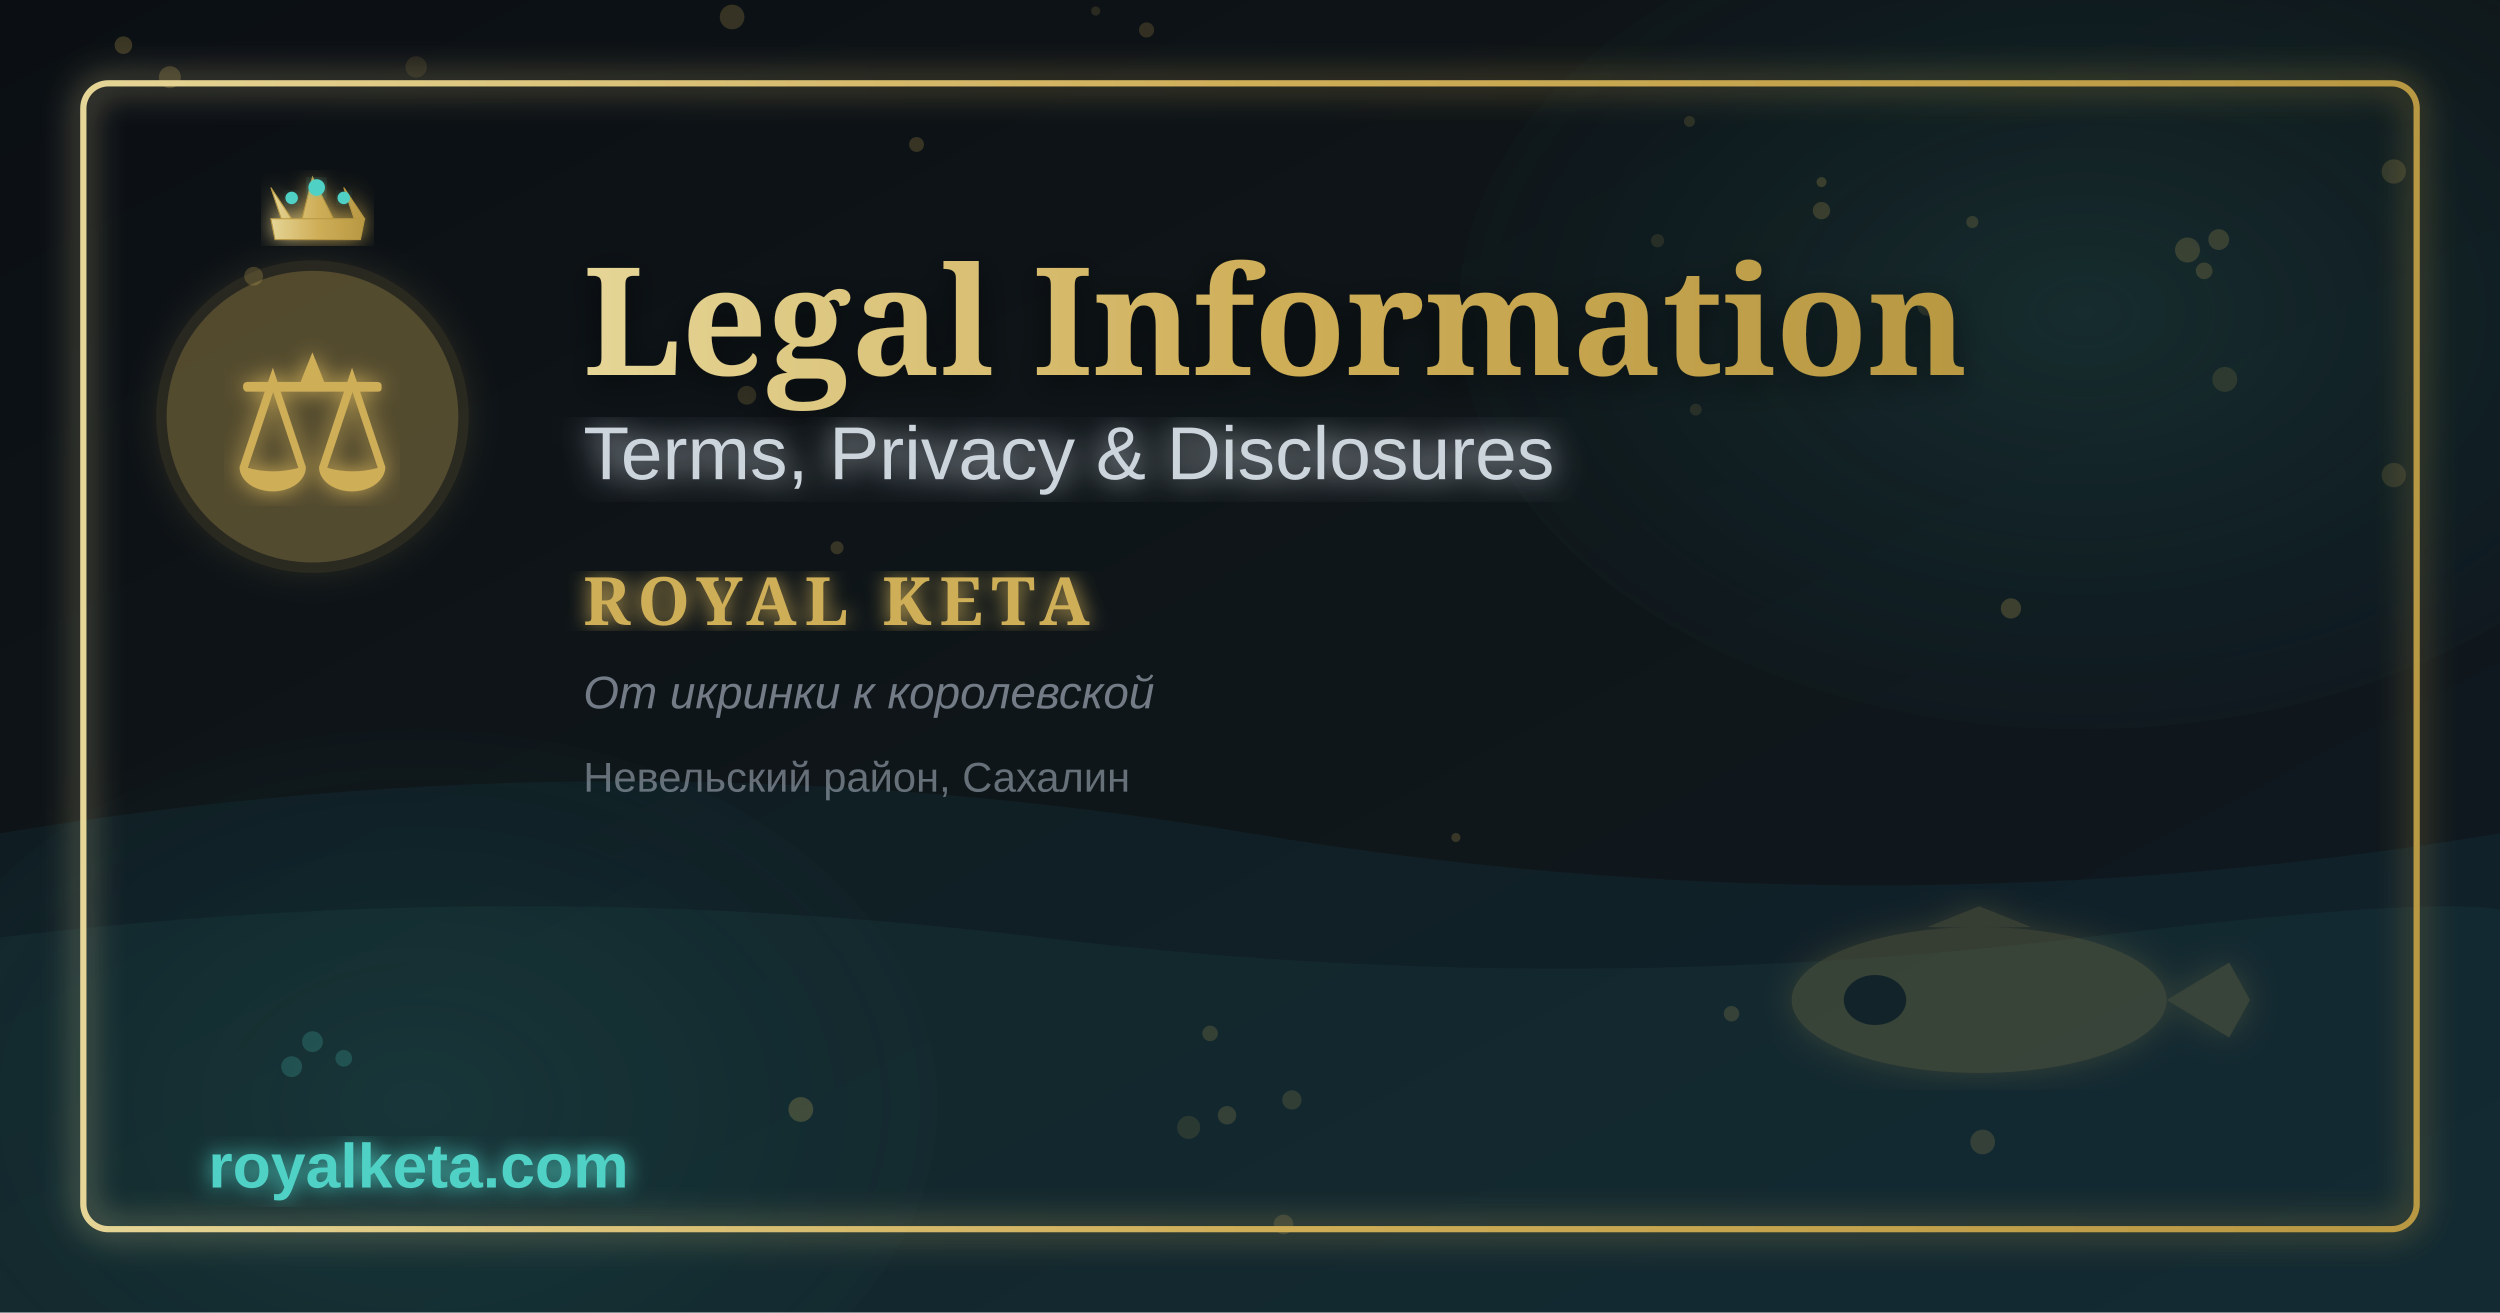
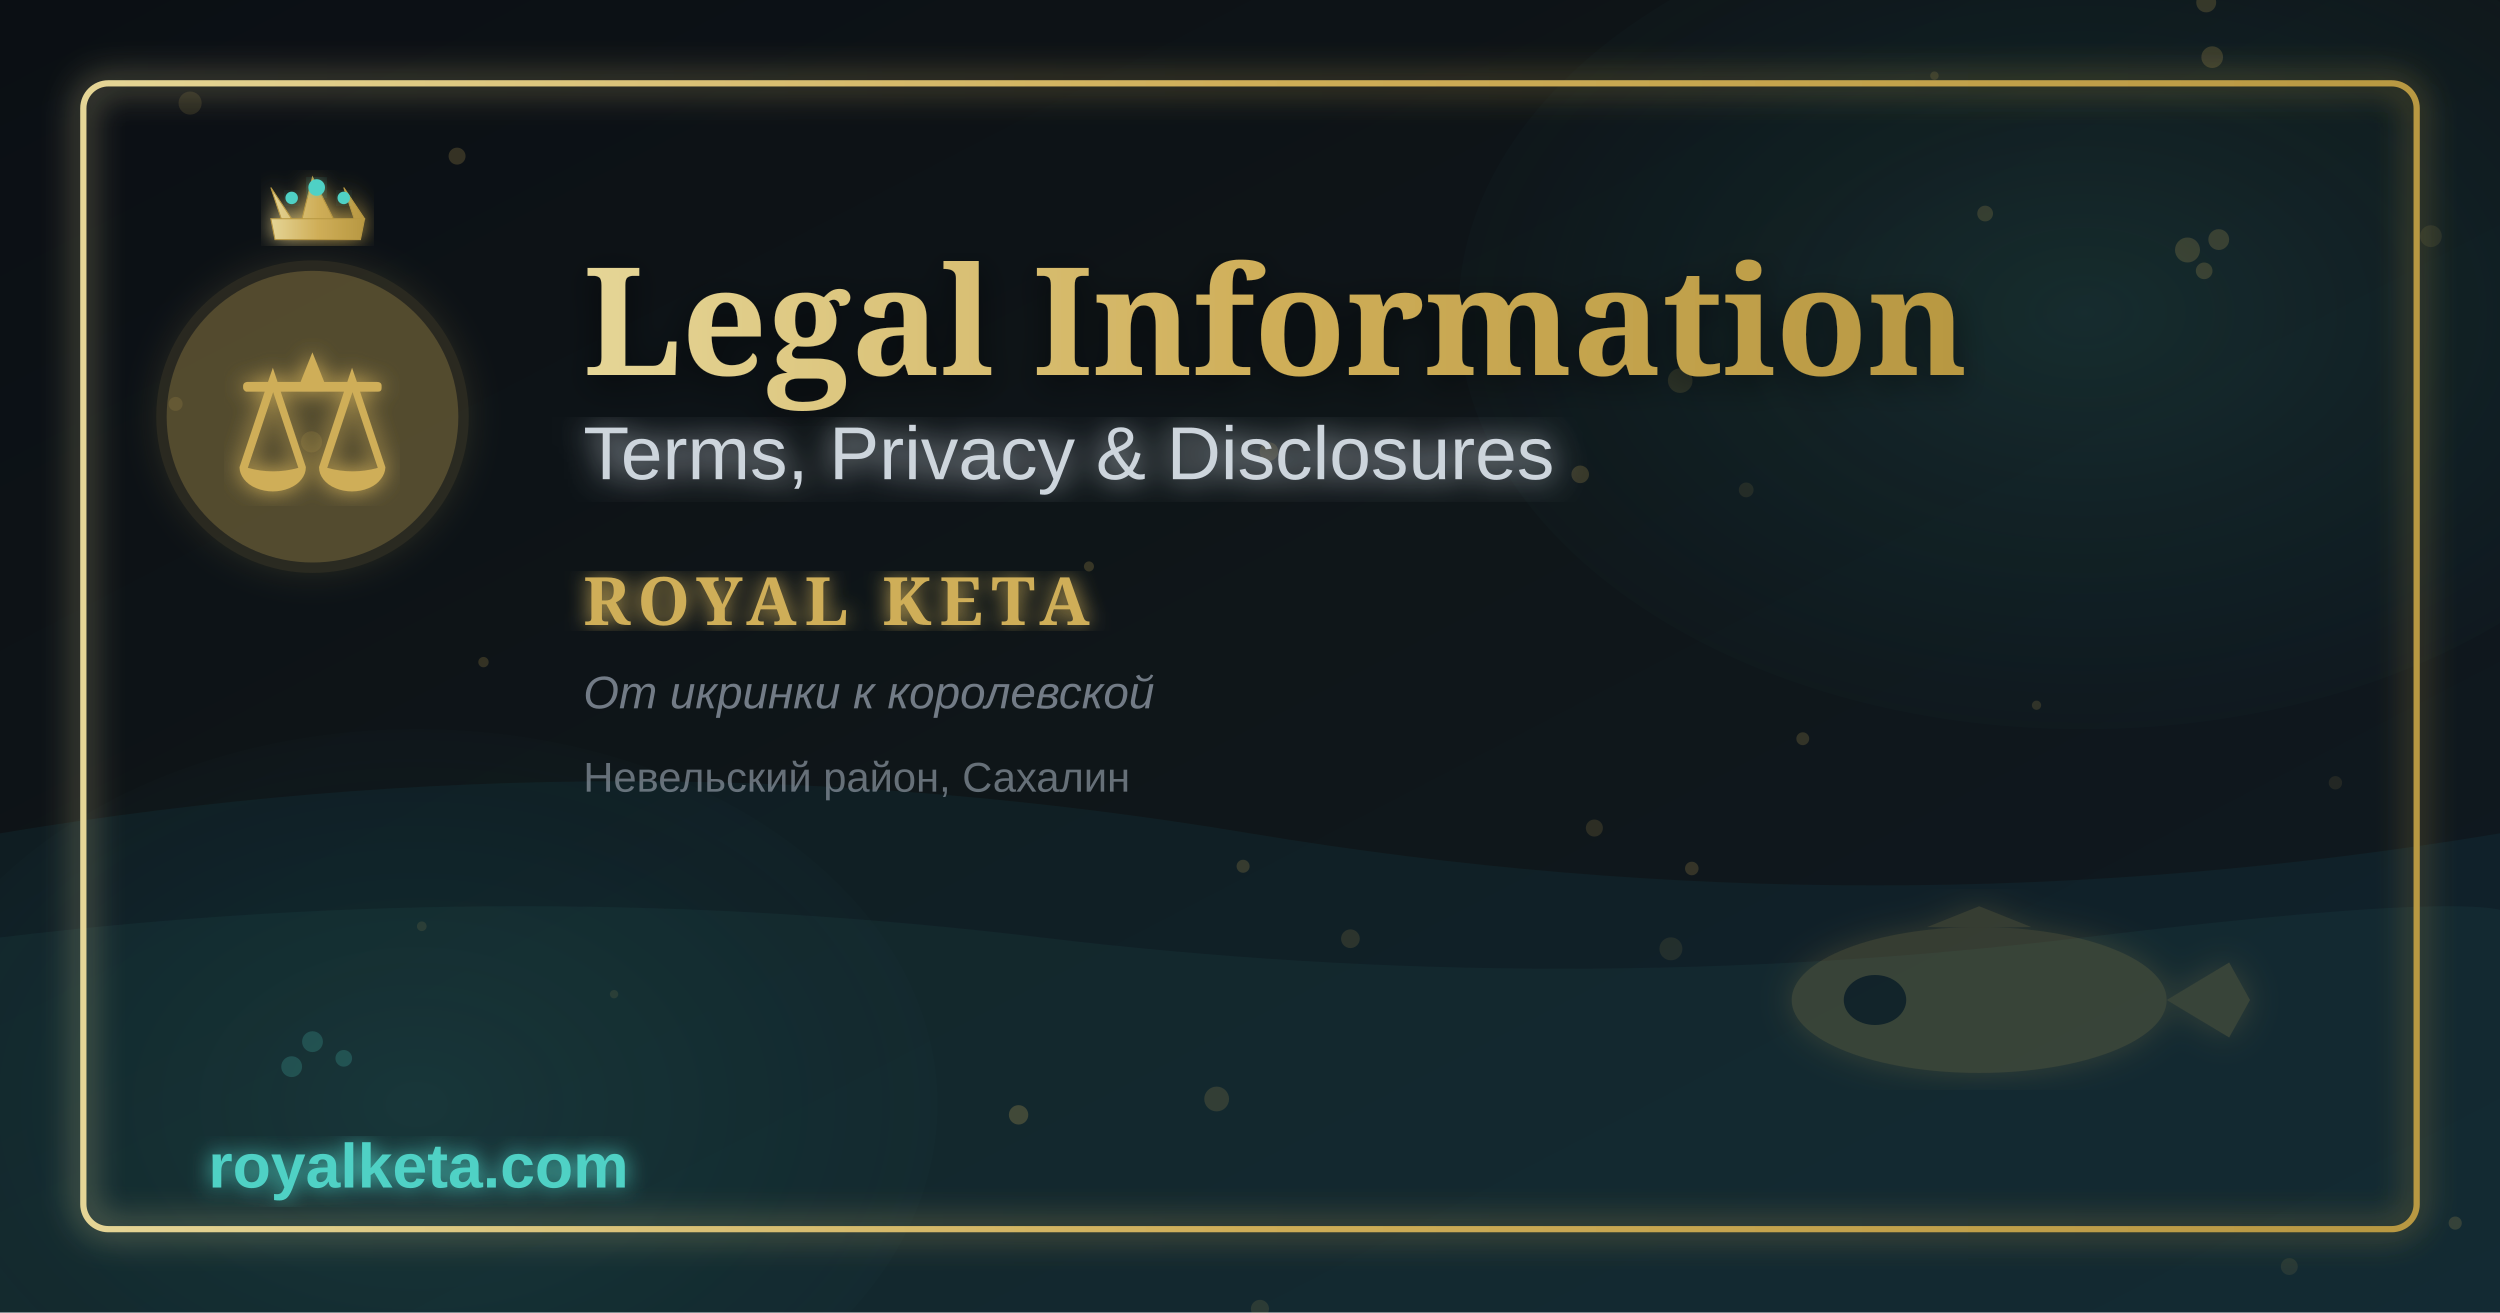
<svg xmlns="http://www.w3.org/2000/svg" width="1200" height="630">
  <defs>
    <linearGradient id="bgGradient" x1="0%" y1="0%" x2="100%" y2="100%">
      <stop offset="0%" style="stop-color:#0B0F14;stop-opacity:1" />
      <stop offset="50%" style="stop-color:#0F1619;stop-opacity:1" />
      <stop offset="100%" style="stop-color:#0F1922;stop-opacity:1" />
    </linearGradient>
    <linearGradient id="goldGradient" x1="0%" y1="0%" x2="100%" y2="0%">
      <stop offset="0%" style="stop-color:#E5D596;stop-opacity:1" />
      <stop offset="50%" style="stop-color:#CFAE58;stop-opacity:1" />
      <stop offset="100%" style="stop-color:#B89842;stop-opacity:1" />
    </linearGradient>
    <radialGradient id="oceanGradient" cx="50%" cy="50%" r="50%">
      <stop offset="0%" style="stop-color:#4FD1C5;stop-opacity:0.3" />
      <stop offset="100%" style="stop-color:#1E90A0;stop-opacity:0.05" />
    </radialGradient>
    <filter id="glow">
      <feGaussianBlur stdDeviation="5" result="coloredBlur" />
      <feMerge>
        <feMergeNode in="coloredBlur" />
        <feMergeNode in="SourceGraphic" />
      </feMerge>
    </filter>
    <filter id="softGlow">
      <feGaussianBlur stdDeviation="8" result="coloredBlur" />
      <feMerge>
        <feMergeNode in="coloredBlur" />
        <feMergeNode in="SourceGraphic" />
      </feMerge>
    </filter>
    <filter id="shadow">
      <feDropShadow dx="0" dy="4" stdDeviation="8" flood-color="#000000" flood-opacity="0.5" />
    </filter>
  </defs>
  <rect width="1200" height="630" fill="url(#bgGradient)" />
  <ellipse cx="1000" cy="150" rx="300" ry="200" fill="url(#oceanGradient)" opacity="0.4" />
  <ellipse cx="200" cy="530" rx="250" ry="180" fill="url(#oceanGradient)" opacity="0.3" />
  <path d="M 0 400 Q 300 350 600 400 T 1200 400 L 1200 630 L 0 630 Z" fill="#1E90A0" opacity="0.08" />
  <path d="M 0 450 Q 250 420 500 450 T 1000 450 T 1200 450 L 1200 630 L 0 630 Z" fill="#4FD1C5" opacity="0.05" />
-   <circle cx="810.938" cy="58.278" r="2.638" fill="#CFAE58" opacity="0.155" />
-   <circle cx="965.252" cy="292.052" r="4.861" fill="#CFAE58" opacity="0.235" />
-   <circle cx="351.407" cy="8.154" r="5.93" fill="#CFAE58" opacity="0.218" />
-   <circle cx="874.345" cy="87.409" r="2.396" fill="#CFAE58" opacity="0.219" />
-   <circle cx="874.297" cy="101.106" r="4.167" fill="#CFAE58" opacity="0.21" />
-   <circle cx="1149.013" cy="228.032" r="5.849" fill="#CFAE58" opacity="0.159" />
-   <circle cx="525.934" cy="5.288" r="2.19" fill="#CFAE58" opacity="0.16" />
-   <circle cx="1067.894" cy="182.111" r="5.999" fill="#CFAE58" opacity="0.144" />
-   <circle cx="831.124" cy="486.593" r="3.721" fill="#CFAE58" opacity="0.191" />
-   <circle cx="81.532" cy="37.049" r="5.292" fill="#CFAE58" opacity="0.245" />
-   <circle cx="439.946" cy="69.36" r="3.572" fill="#CFAE58" opacity="0.22" />
-   <circle cx="588.965" cy="535.323" r="4.427" fill="#CFAE58" opacity="0.184" />
-   <circle cx="59.237" cy="21.682" r="4.221" fill="#CFAE58" opacity="0.243" />
-   <circle cx="925.106" cy="146.835" r="4.69" fill="#CFAE58" opacity="0.181" />
-   <circle cx="550.345" cy="14.376" r="3.645" fill="#CFAE58" opacity="0.194" />
-   <circle cx="358.497" cy="189.722" r="4.508" fill="#CFAE58" opacity="0.205" />
-   <circle cx="946.709" cy="106.562" r="2.894" fill="#CFAE58" opacity="0.187" />
-   <circle cx="199.768" cy="32.143" r="5.134" fill="#CFAE58" opacity="0.121" />
-   <circle cx="795.649" cy="115.54" r="3.176" fill="#CFAE58" opacity="0.123" />
-   <circle cx="580.851" cy="496.041" r="3.726" fill="#CFAE58" opacity="0.184" />
-   <circle cx="951.677" cy="548.144" r="5.931" fill="#CFAE58" opacity="0.181" />
-   <circle cx="1149.027" cy="82.309" r="5.855" fill="#CFAE58" opacity="0.176" />
-   <circle cx="384.398" cy="532.543" r="5.955" fill="#CFAE58" opacity="0.249" />
-   <circle cx="121.752" cy="132.599" r="4.511" fill="#CFAE58" opacity="0.24" />
-   <circle cx="813.958" cy="196.595" r="2.84" fill="#CFAE58" opacity="0.13" />
-   <circle cx="620.095" cy="527.976" r="4.635" fill="#CFAE58" opacity="0.161" />
-   <circle cx="401.784" cy="262.919" r="3.113" fill="#CFAE58" opacity="0.213" />
-   <circle cx="570.545" cy="541.162" r="5.541" fill="#CFAE58" opacity="0.127" />
-   <circle cx="698.815" cy="402.01" r="2.172" fill="#CFAE58" opacity="0.215" />
-   <circle cx="616.087" cy="587.729" r="4.71" fill="#CFAE58" opacity="0.182" />
+   <circle cx="488.915" cy="535.123" r="4.653" fill="#CFAE58" opacity="0.247" />
+   <circle cx="202.448" cy="444.608" r="2.31" fill="#CFAE58" opacity="0.123" />
+   <circle cx="648.197" cy="450.586" r="4.489" fill="#CFAE58" opacity="0.146" />
+   <circle cx="806.494" cy="182.706" r="5.915" fill="#CFAE58" opacity="0.152" />
+   <circle cx="149.527" cy="212.1" r="5.072" fill="#CFAE58" opacity="0.14" />
+   <circle cx="609.099" cy="216.758" r="4.479" fill="#CFAE58" opacity="0.153" />
+   <circle cx="232.072" cy="317.818" r="2.486" fill="#CFAE58" opacity="0.198" />
+   <circle cx="583.995" cy="527.518" r="5.951" fill="#CFAE58" opacity="0.171" />
+   <circle cx="1098.867" cy="607.94" r="4.061" fill="#CFAE58" opacity="0.107" />
+   <circle cx="1178.502" cy="587.085" r="3.154" fill="#CFAE58" opacity="0.184" />
+   <circle cx="838.178" cy="235.158" r="3.543" fill="#CFAE58" opacity="0.107" />
+   <circle cx="1061.859" cy="27.438" r="5.204" fill="#CFAE58" opacity="0.206" />
+   <circle cx="865.332" cy="354.589" r="3.091" fill="#CFAE58" opacity="0.191" />
+   <circle cx="522.697" cy="271.886" r="2.413" fill="#CFAE58" opacity="0.212" />
+   <circle cx="928.516" cy="36.331" r="2.028" fill="#CFAE58" opacity="0.149" />
+   <circle cx="604.773" cy="628.254" r="4.343" fill="#CFAE58" opacity="0.14" />
+   <circle cx="294.743" cy="477.209" r="2.005" fill="#CFAE58" opacity="0.11" />
+   <circle cx="802.04" cy="455.427" r="5.515" fill="#CFAE58" opacity="0.104" />
+   <circle cx="952.866" cy="102.5" r="3.78" fill="#CFAE58" opacity="0.186" />
+   <circle cx="765.301" cy="397.461" r="4.098" fill="#CFAE58" opacity="0.153" />
+   <circle cx="977.532" cy="338.508" r="2.209" fill="#CFAE58" opacity="0.171" />
+   <circle cx="758.507" cy="227.69" r="4.224" fill="#CFAE58" opacity="0.206" />
+   <circle cx="1121.002" cy="375.736" r="3.201" fill="#CFAE58" opacity="0.106" />
+   <circle cx="812.061" cy="416.876" r="3.251" fill="#CFAE58" opacity="0.198" />
+   <circle cx="1058.979" cy="1.152" r="4.787" fill="#CFAE58" opacity="0.198" />
+   <circle cx="219.393" cy="74.936" r="4.073" fill="#CFAE58" opacity="0.212" />
+   <circle cx="1166.819" cy="113.361" r="5.235" fill="#CFAE58" opacity="0.102" />
+   <circle cx="91.25" cy="49.481" r="5.55" fill="#CFAE58" opacity="0.137" />
+   <circle cx="596.686" cy="415.807" r="3.127" fill="#CFAE58" opacity="0.197" />
+   <circle cx="84.294" cy="193.88" r="3.354" fill="#CFAE58" opacity="0.146" />
  <rect x="40" y="40" width="1120" height="550" fill="none" stroke="url(#goldGradient)" stroke-width="3" rx="12" filter="url(#softGlow)" />
  <circle cx="150" cy="200" r="75" fill="#CFAE58" opacity="0.15" filter="url(#softGlow)" />
  <circle cx="150" cy="200" r="70" fill="#CFAE58" opacity="0.25" />
  <text x="150" y="235" font-size="90" text-anchor="middle" fill="#CFAE58" filter="url(#glow)">⚖️</text>
  <g transform="translate(100, 70)">
    <path d="M 30 20 L 40 35 L 35 35 Z M 50 15 L 60 35 L 45 35 Z M 65 20 L 75 35 L 70 35 Z M 30 35 L 75 35 L 73 45 L 32 45 Z" fill="url(#goldGradient)" filter="url(#glow)" stroke="#B89842" stroke-width="0.5" />
    <circle cx="40" cy="25" r="3" fill="#4FD1C5" filter="url(#glow)" />
    <circle cx="52" cy="20" r="4" fill="#4FD1C5" filter="url(#glow)" />
    <circle cx="65" cy="25" r="3" fill="#4FD1C5" filter="url(#glow)" />
  </g>
  <text x="280" y="180" font-family="Georgia, serif" font-size="72" font-weight="bold" fill="url(#goldGradient)" filter="url(#shadow)">Legal Information</text>
  <text x="280" y="230" font-family="Arial, sans-serif" font-size="36" fill="#D6DEE6" opacity="0.95" filter="url(#softGlow)">Terms, Privacy &amp; Disclosures</text>
  <text x="280" y="300" font-family="Georgia, serif" font-size="32" font-weight="bold" fill="#CFAE58" letter-spacing="4" filter="url(#glow)">ROYAL KETA</text>
  <text x="280" y="340" font-family="Arial, sans-serif" font-size="22" font-style="italic" fill="#8B95A1" opacity="0.8">От икринки к королевской</text>
  <text x="280" y="380" font-family="Arial, sans-serif" font-size="20" fill="#8B95A1" opacity="0.7">Невельский район, Сахалин</text>
  <text x="100" y="570" font-family="Arial, sans-serif" font-size="30" font-weight="bold" fill="#4FD1C5" filter="url(#glow)">royalketa.com</text>
  <g transform="translate(950, 480)" opacity="0.2" filter="url(#softGlow)">
    <ellipse cx="0" cy="0" rx="90" ry="35" fill="#CFAE58" />
    <path d="M 90 0 L 120 -18 L 130 0 L 120 18 Z" fill="#CFAE58" />
    <path d="M -25 -35 L 0 -45 L 25 -35 Z" fill="#CFAE58" />
    <ellipse cx="-50" cy="0" rx="15" ry="12" fill="#0B0F14" />
  </g>
  <g opacity="0.2">
    <circle cx="1050" cy="120" r="6" fill="#CFAE58" />
    <circle cx="1065" cy="115" r="5" fill="#CFAE58" />
    <circle cx="1058" cy="130" r="4" fill="#CFAE58" />
    <circle cx="150" cy="500" r="5" fill="#4FD1C5" />
    <circle cx="165" cy="508" r="4" fill="#4FD1C5" />
    <circle cx="140" cy="512" r="5" fill="#4FD1C5" />
  </g>
</svg>
